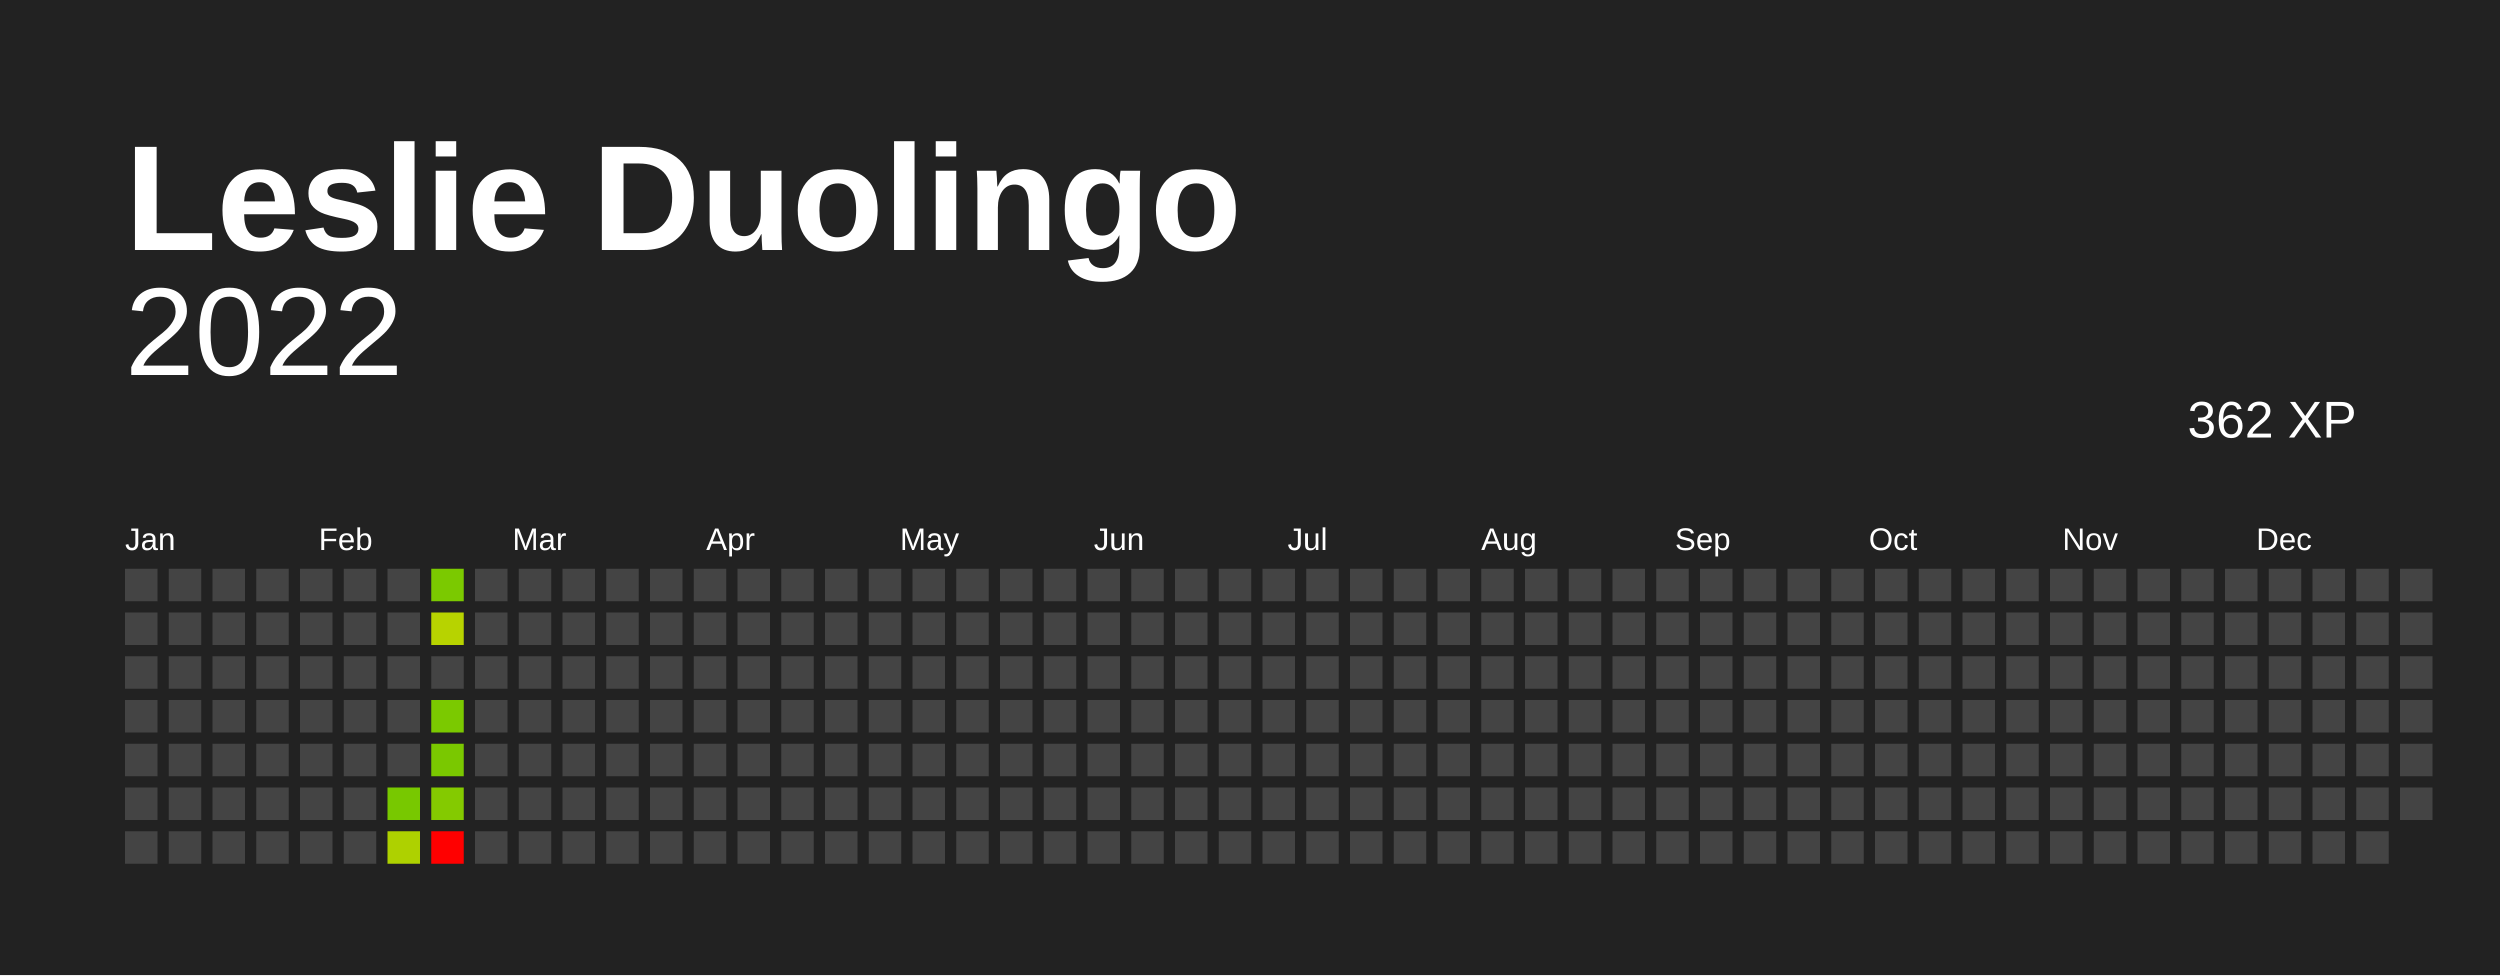
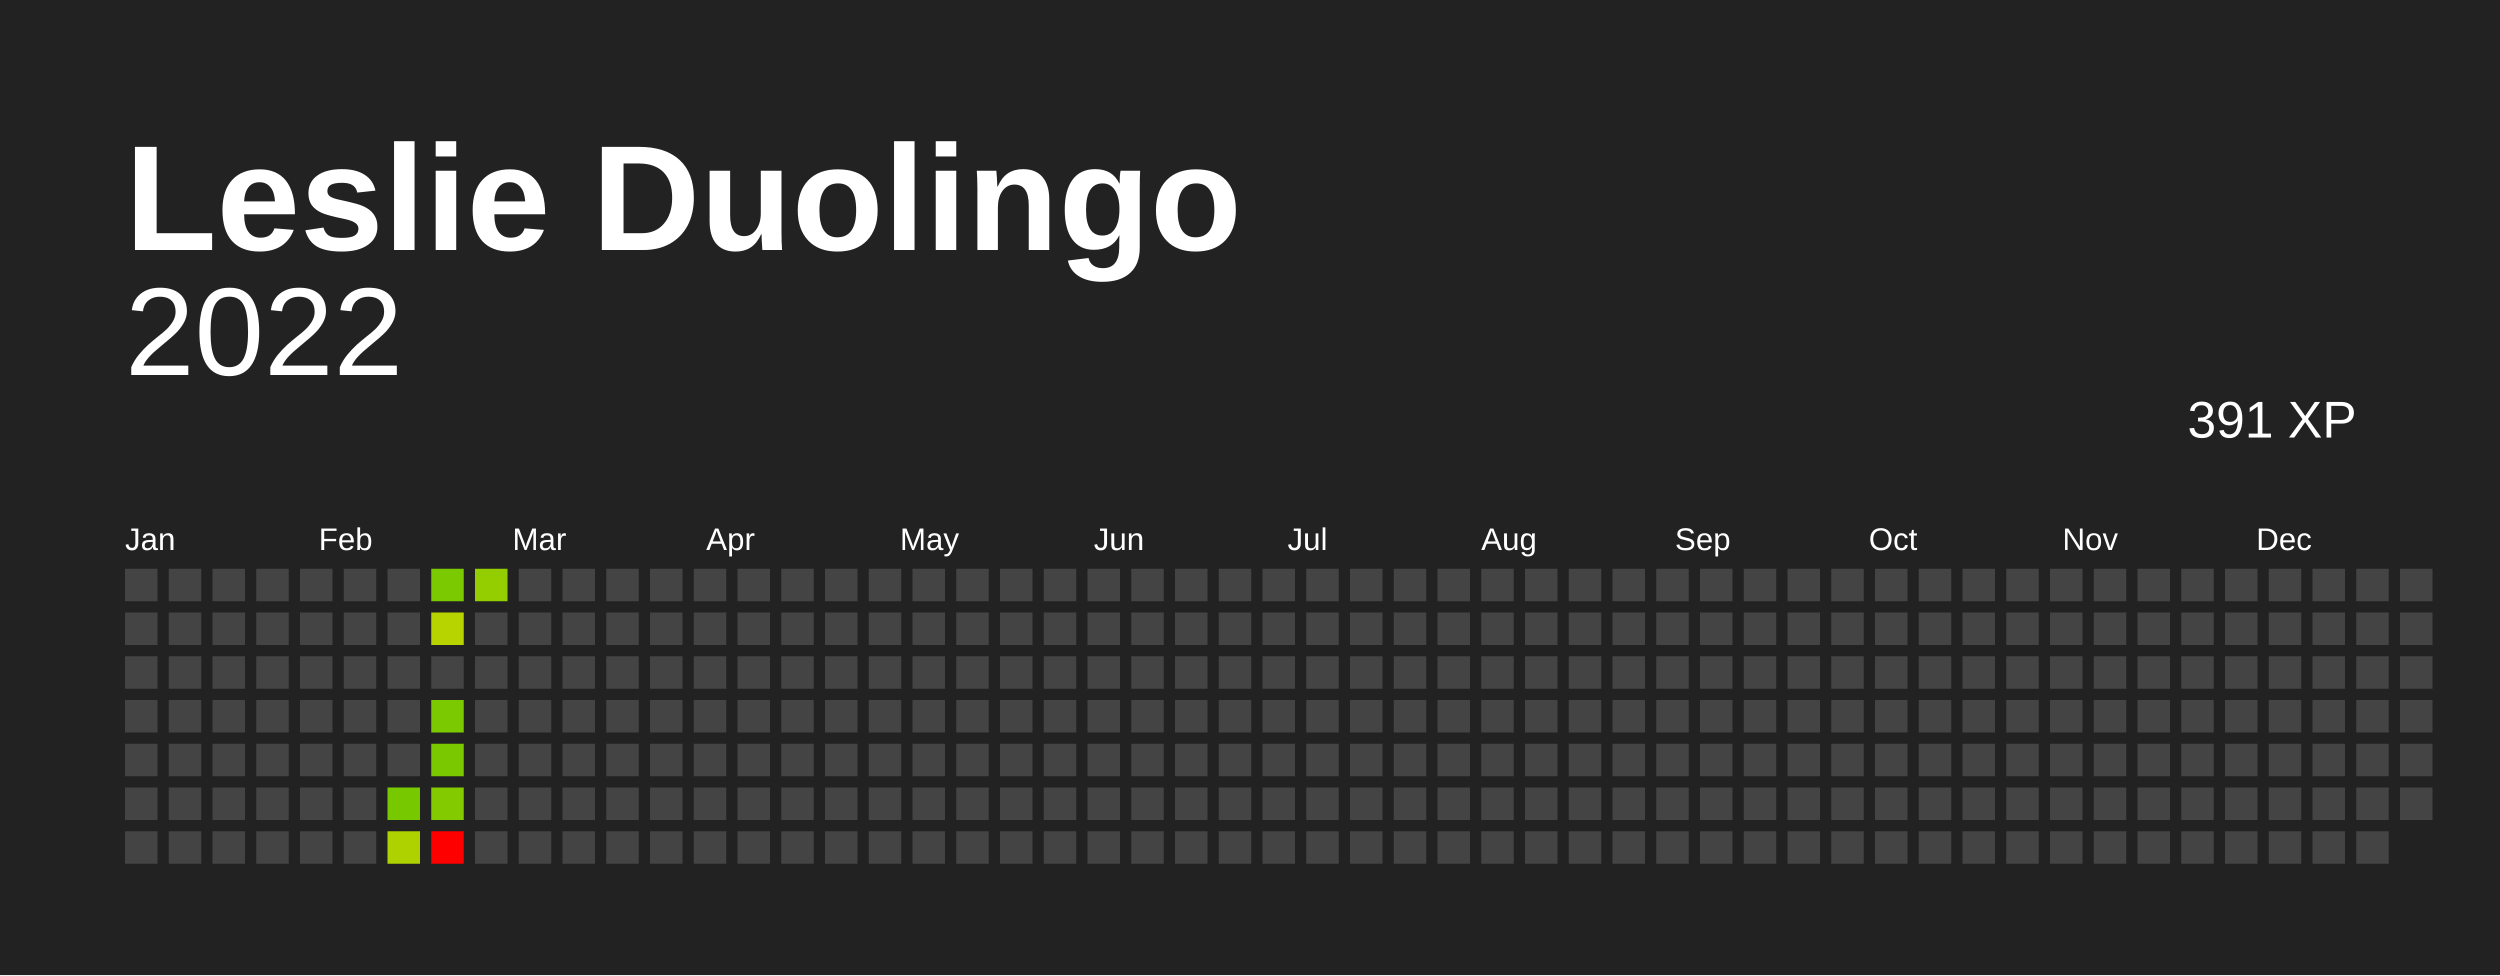
<svg xmlns="http://www.w3.org/2000/svg" baseProfile="full" height="78mm" version="1.1" viewBox="0,0,200,78" width="200mm">
  <defs />
  <rect fill="#222222" height="78" width="200" x="0" y="0" />
  <text fill="#FFFFFF" style="font-size:12px; font-family:Arial; font-weight:bold;" x="10" y="20">Leslie Duolingo</text>
  <text alignment-baseline="hanging" fill="#FFFFFF" style="font-size:10.0px; font-family:Arial;" x="10" y="30">2022</text>
-   <text alignment-baseline="hanging" fill="#FFFFFF" style="font-size:4.125px; font-family:Arial;" x="175" y="35">362 XP</text>
+   <text alignment-baseline="hanging" fill="#FFFFFF" style="font-size:4.125px; font-family:Arial;" x="175" y="35">391 XP</text>
  <text fill="#FFFFFF" style="font-size:2.5px; font-family:Arial" x="10.0" y="44">Jan</text>
  <text fill="#FFFFFF" style="font-size:2.5px; font-family:Arial" x="25.5" y="44">Feb</text>
  <text fill="#FFFFFF" style="font-size:2.5px; font-family:Arial" x="41.0" y="44">Mar</text>
  <text fill="#FFFFFF" style="font-size:2.5px; font-family:Arial" x="56.5" y="44">Apr</text>
  <text fill="#FFFFFF" style="font-size:2.5px; font-family:Arial" x="72.0" y="44">May</text>
  <text fill="#FFFFFF" style="font-size:2.5px; font-family:Arial" x="87.5" y="44">Jun</text>
  <text fill="#FFFFFF" style="font-size:2.5px; font-family:Arial" x="103.0" y="44">Jul</text>
  <text fill="#FFFFFF" style="font-size:2.5px; font-family:Arial" x="118.5" y="44">Aug</text>
  <text fill="#FFFFFF" style="font-size:2.5px; font-family:Arial" x="134.0" y="44">Sep</text>
  <text fill="#FFFFFF" style="font-size:2.5px; font-family:Arial" x="149.5" y="44">Oct</text>
  <text fill="#FFFFFF" style="font-size:2.5px; font-family:Arial" x="165.0" y="44">Nov</text>
  <text fill="#FFFFFF" style="font-size:2.5px; font-family:Arial" x="180.5" y="44">Dec</text>
  <rect fill="#444444" height="2.6" width="2.6" x="10.0" y="45.5" />
  <rect fill="#444444" height="2.6" width="2.6" x="10.0" y="49.0" />
  <rect fill="#444444" height="2.6" width="2.6" x="10.0" y="52.5" />
  <rect fill="#444444" height="2.6" width="2.6" x="10.0" y="56.0" />
  <rect fill="#444444" height="2.6" width="2.6" x="10.0" y="59.5" />
  <rect fill="#444444" height="2.6" width="2.6" x="10.0" y="63.0" />
  <rect fill="#444444" height="2.6" width="2.6" x="10.0" y="66.5" />
  <rect fill="#444444" height="2.6" width="2.6" x="13.5" y="45.5" />
  <rect fill="#444444" height="2.6" width="2.6" x="13.5" y="49.0" />
  <rect fill="#444444" height="2.6" width="2.6" x="13.5" y="52.5" />
  <rect fill="#444444" height="2.6" width="2.6" x="13.5" y="56.0" />
  <rect fill="#444444" height="2.6" width="2.6" x="13.5" y="59.5" />
  <rect fill="#444444" height="2.6" width="2.6" x="13.5" y="63.0" />
  <rect fill="#444444" height="2.6" width="2.6" x="13.5" y="66.5" />
  <rect fill="#444444" height="2.6" width="2.6" x="17.0" y="45.5" />
  <rect fill="#444444" height="2.6" width="2.6" x="17.0" y="49.0" />
  <rect fill="#444444" height="2.6" width="2.6" x="17.0" y="52.5" />
  <rect fill="#444444" height="2.6" width="2.6" x="17.0" y="56.0" />
  <rect fill="#444444" height="2.6" width="2.6" x="17.0" y="59.5" />
  <rect fill="#444444" height="2.6" width="2.6" x="17.0" y="63.0" />
  <rect fill="#444444" height="2.6" width="2.6" x="17.0" y="66.5" />
  <rect fill="#444444" height="2.6" width="2.6" x="20.5" y="45.5" />
  <rect fill="#444444" height="2.6" width="2.6" x="20.5" y="49.0" />
  <rect fill="#444444" height="2.6" width="2.6" x="20.5" y="52.5" />
  <rect fill="#444444" height="2.6" width="2.6" x="20.5" y="56.0" />
  <rect fill="#444444" height="2.6" width="2.6" x="20.5" y="59.5" />
  <rect fill="#444444" height="2.6" width="2.6" x="20.5" y="63.0" />
  <rect fill="#444444" height="2.6" width="2.6" x="20.5" y="66.5" />
  <rect fill="#444444" height="2.6" width="2.6" x="24.0" y="45.5" />
  <rect fill="#444444" height="2.6" width="2.6" x="24.0" y="49.0" />
  <rect fill="#444444" height="2.6" width="2.6" x="24.0" y="52.5" />
  <rect fill="#444444" height="2.6" width="2.6" x="24.0" y="56.0" />
  <rect fill="#444444" height="2.6" width="2.6" x="24.0" y="59.5" />
  <rect fill="#444444" height="2.6" width="2.6" x="24.0" y="63.0" />
  <rect fill="#444444" height="2.6" width="2.6" x="24.0" y="66.5" />
  <rect fill="#444444" height="2.6" width="2.6" x="27.5" y="45.5" />
  <rect fill="#444444" height="2.6" width="2.6" x="27.5" y="49.0" />
  <rect fill="#444444" height="2.6" width="2.6" x="27.5" y="52.5" />
  <rect fill="#444444" height="2.6" width="2.6" x="27.5" y="56.0" />
  <rect fill="#444444" height="2.6" width="2.6" x="27.5" y="59.5" />
  <rect fill="#444444" height="2.6" width="2.6" x="27.5" y="63.0" />
  <rect fill="#444444" height="2.6" width="2.6" x="27.5" y="66.5" />
  <rect fill="#444444" height="2.6" width="2.6" x="31.0" y="45.5" />
  <rect fill="#444444" height="2.6" width="2.6" x="31.0" y="49.0" />
  <rect fill="#444444" height="2.6" width="2.6" x="31.0" y="52.5" />
  <rect fill="#444444" height="2.6" width="2.6" x="31.0" y="56.0" />
  <rect fill="#444444" height="2.6" width="2.6" x="31.0" y="59.5" />
  <rect fill="#78c800" height="2.6" width="2.6" x="31.0" y="63.0" />
  <rect fill="#aed100" height="2.6" width="2.6" x="31.0" y="66.5" />
  <rect fill="#7bc900" height="2.6" width="2.6" x="34.5" y="45.5" />
  <rect fill="#b7d300" height="2.6" width="2.6" x="34.5" y="49.0" />
  <rect fill="#444444" height="2.6" width="2.6" x="34.5" y="52.5" />
  <rect fill="#7bc900" height="2.6" width="2.6" x="34.5" y="56.0" />
  <rect fill="#7ac800" height="2.6" width="2.6" x="34.5" y="59.5" />
  <rect fill="#84ca00" height="2.6" width="2.6" x="34.5" y="63.0" />
  <rect fill="red" height="2.6" width="2.6" x="34.5" y="66.5" />
-   <rect fill="#444444" height="2.6" width="2.6" x="38.0" y="45.5" />
+   <rect fill="#94cd00" height="2.6" width="2.6" x="38.0" y="45.5" />
  <rect fill="#444444" height="2.6" width="2.6" x="38.0" y="49.0" />
  <rect fill="#444444" height="2.6" width="2.6" x="38.0" y="52.5" />
  <rect fill="#444444" height="2.6" width="2.6" x="38.0" y="56.0" />
  <rect fill="#444444" height="2.6" width="2.6" x="38.0" y="59.5" />
  <rect fill="#444444" height="2.6" width="2.6" x="38.0" y="63.0" />
  <rect fill="#444444" height="2.6" width="2.6" x="38.0" y="66.5" />
  <rect fill="#444444" height="2.6" width="2.6" x="41.5" y="45.5" />
  <rect fill="#444444" height="2.6" width="2.6" x="41.5" y="49.0" />
  <rect fill="#444444" height="2.6" width="2.6" x="41.5" y="52.5" />
  <rect fill="#444444" height="2.6" width="2.6" x="41.5" y="56.0" />
  <rect fill="#444444" height="2.6" width="2.6" x="41.5" y="59.5" />
  <rect fill="#444444" height="2.6" width="2.6" x="41.5" y="63.0" />
  <rect fill="#444444" height="2.6" width="2.6" x="41.5" y="66.5" />
  <rect fill="#444444" height="2.6" width="2.6" x="45.0" y="45.5" />
  <rect fill="#444444" height="2.6" width="2.6" x="45.0" y="49.0" />
  <rect fill="#444444" height="2.6" width="2.6" x="45.0" y="52.5" />
  <rect fill="#444444" height="2.6" width="2.6" x="45.0" y="56.0" />
  <rect fill="#444444" height="2.6" width="2.6" x="45.0" y="59.5" />
  <rect fill="#444444" height="2.6" width="2.6" x="45.0" y="63.0" />
  <rect fill="#444444" height="2.6" width="2.6" x="45.0" y="66.5" />
  <rect fill="#444444" height="2.6" width="2.6" x="48.5" y="45.5" />
  <rect fill="#444444" height="2.6" width="2.6" x="48.5" y="49.0" />
  <rect fill="#444444" height="2.6" width="2.6" x="48.5" y="52.5" />
  <rect fill="#444444" height="2.6" width="2.6" x="48.5" y="56.0" />
  <rect fill="#444444" height="2.6" width="2.6" x="48.5" y="59.5" />
  <rect fill="#444444" height="2.6" width="2.6" x="48.5" y="63.0" />
  <rect fill="#444444" height="2.6" width="2.6" x="48.5" y="66.5" />
  <rect fill="#444444" height="2.6" width="2.6" x="52.0" y="45.5" />
  <rect fill="#444444" height="2.6" width="2.6" x="52.0" y="49.0" />
  <rect fill="#444444" height="2.6" width="2.6" x="52.0" y="52.5" />
  <rect fill="#444444" height="2.6" width="2.6" x="52.0" y="56.0" />
  <rect fill="#444444" height="2.6" width="2.6" x="52.0" y="59.5" />
  <rect fill="#444444" height="2.6" width="2.6" x="52.0" y="63.0" />
  <rect fill="#444444" height="2.6" width="2.6" x="52.0" y="66.5" />
  <rect fill="#444444" height="2.6" width="2.6" x="55.5" y="45.5" />
  <rect fill="#444444" height="2.6" width="2.6" x="55.5" y="49.0" />
  <rect fill="#444444" height="2.6" width="2.6" x="55.5" y="52.5" />
  <rect fill="#444444" height="2.6" width="2.6" x="55.5" y="56.0" />
  <rect fill="#444444" height="2.6" width="2.6" x="55.5" y="59.5" />
  <rect fill="#444444" height="2.6" width="2.6" x="55.5" y="63.0" />
  <rect fill="#444444" height="2.6" width="2.6" x="55.5" y="66.5" />
  <rect fill="#444444" height="2.6" width="2.6" x="59.0" y="45.5" />
  <rect fill="#444444" height="2.6" width="2.6" x="59.0" y="49.0" />
  <rect fill="#444444" height="2.6" width="2.6" x="59.0" y="52.5" />
  <rect fill="#444444" height="2.6" width="2.6" x="59.0" y="56.0" />
  <rect fill="#444444" height="2.6" width="2.6" x="59.0" y="59.5" />
  <rect fill="#444444" height="2.6" width="2.6" x="59.0" y="63.0" />
  <rect fill="#444444" height="2.6" width="2.6" x="59.0" y="66.5" />
  <rect fill="#444444" height="2.6" width="2.6" x="62.5" y="45.5" />
  <rect fill="#444444" height="2.6" width="2.6" x="62.5" y="49.0" />
  <rect fill="#444444" height="2.6" width="2.6" x="62.5" y="52.5" />
  <rect fill="#444444" height="2.6" width="2.6" x="62.5" y="56.0" />
  <rect fill="#444444" height="2.6" width="2.6" x="62.5" y="59.5" />
  <rect fill="#444444" height="2.6" width="2.6" x="62.5" y="63.0" />
  <rect fill="#444444" height="2.6" width="2.6" x="62.5" y="66.5" />
  <rect fill="#444444" height="2.6" width="2.6" x="66.0" y="45.5" />
  <rect fill="#444444" height="2.6" width="2.6" x="66.0" y="49.0" />
  <rect fill="#444444" height="2.6" width="2.6" x="66.0" y="52.5" />
  <rect fill="#444444" height="2.6" width="2.6" x="66.0" y="56.0" />
  <rect fill="#444444" height="2.6" width="2.6" x="66.0" y="59.5" />
  <rect fill="#444444" height="2.6" width="2.6" x="66.0" y="63.0" />
  <rect fill="#444444" height="2.6" width="2.6" x="66.0" y="66.5" />
  <rect fill="#444444" height="2.6" width="2.6" x="69.5" y="45.5" />
  <rect fill="#444444" height="2.6" width="2.6" x="69.5" y="49.0" />
  <rect fill="#444444" height="2.6" width="2.6" x="69.5" y="52.5" />
  <rect fill="#444444" height="2.6" width="2.6" x="69.5" y="56.0" />
  <rect fill="#444444" height="2.6" width="2.6" x="69.5" y="59.5" />
  <rect fill="#444444" height="2.6" width="2.6" x="69.5" y="63.0" />
  <rect fill="#444444" height="2.6" width="2.6" x="69.5" y="66.5" />
  <rect fill="#444444" height="2.6" width="2.6" x="73.0" y="45.5" />
  <rect fill="#444444" height="2.6" width="2.6" x="73.0" y="49.0" />
  <rect fill="#444444" height="2.6" width="2.6" x="73.0" y="52.5" />
  <rect fill="#444444" height="2.6" width="2.6" x="73.0" y="56.0" />
  <rect fill="#444444" height="2.6" width="2.6" x="73.0" y="59.5" />
  <rect fill="#444444" height="2.6" width="2.6" x="73.0" y="63.0" />
  <rect fill="#444444" height="2.6" width="2.6" x="73.0" y="66.5" />
  <rect fill="#444444" height="2.6" width="2.6" x="76.5" y="45.5" />
  <rect fill="#444444" height="2.6" width="2.6" x="76.5" y="49.0" />
  <rect fill="#444444" height="2.6" width="2.6" x="76.5" y="52.5" />
  <rect fill="#444444" height="2.6" width="2.6" x="76.5" y="56.0" />
  <rect fill="#444444" height="2.6" width="2.6" x="76.5" y="59.5" />
  <rect fill="#444444" height="2.6" width="2.6" x="76.5" y="63.0" />
  <rect fill="#444444" height="2.6" width="2.6" x="76.5" y="66.5" />
  <rect fill="#444444" height="2.6" width="2.6" x="80.0" y="45.5" />
  <rect fill="#444444" height="2.6" width="2.6" x="80.0" y="49.0" />
  <rect fill="#444444" height="2.6" width="2.6" x="80.0" y="52.5" />
  <rect fill="#444444" height="2.6" width="2.6" x="80.0" y="56.0" />
  <rect fill="#444444" height="2.6" width="2.6" x="80.0" y="59.5" />
  <rect fill="#444444" height="2.6" width="2.6" x="80.0" y="63.0" />
  <rect fill="#444444" height="2.6" width="2.6" x="80.0" y="66.5" />
  <rect fill="#444444" height="2.6" width="2.6" x="83.5" y="45.5" />
  <rect fill="#444444" height="2.6" width="2.6" x="83.5" y="49.0" />
  <rect fill="#444444" height="2.6" width="2.6" x="83.5" y="52.5" />
  <rect fill="#444444" height="2.6" width="2.6" x="83.5" y="56.0" />
  <rect fill="#444444" height="2.6" width="2.6" x="83.5" y="59.5" />
  <rect fill="#444444" height="2.6" width="2.6" x="83.5" y="63.0" />
  <rect fill="#444444" height="2.6" width="2.6" x="83.5" y="66.5" />
  <rect fill="#444444" height="2.6" width="2.6" x="87.0" y="45.5" />
  <rect fill="#444444" height="2.6" width="2.6" x="87.0" y="49.0" />
  <rect fill="#444444" height="2.6" width="2.6" x="87.0" y="52.5" />
  <rect fill="#444444" height="2.6" width="2.6" x="87.0" y="56.0" />
  <rect fill="#444444" height="2.6" width="2.6" x="87.0" y="59.5" />
  <rect fill="#444444" height="2.6" width="2.6" x="87.0" y="63.0" />
  <rect fill="#444444" height="2.6" width="2.6" x="87.0" y="66.5" />
  <rect fill="#444444" height="2.6" width="2.6" x="90.5" y="45.5" />
  <rect fill="#444444" height="2.6" width="2.6" x="90.5" y="49.0" />
  <rect fill="#444444" height="2.6" width="2.6" x="90.5" y="52.5" />
  <rect fill="#444444" height="2.6" width="2.6" x="90.5" y="56.0" />
  <rect fill="#444444" height="2.6" width="2.6" x="90.5" y="59.5" />
  <rect fill="#444444" height="2.6" width="2.6" x="90.5" y="63.0" />
  <rect fill="#444444" height="2.6" width="2.6" x="90.5" y="66.5" />
  <rect fill="#444444" height="2.6" width="2.6" x="94.0" y="45.5" />
  <rect fill="#444444" height="2.6" width="2.6" x="94.0" y="49.0" />
  <rect fill="#444444" height="2.6" width="2.6" x="94.0" y="52.5" />
  <rect fill="#444444" height="2.6" width="2.6" x="94.0" y="56.0" />
  <rect fill="#444444" height="2.6" width="2.6" x="94.0" y="59.5" />
  <rect fill="#444444" height="2.6" width="2.6" x="94.0" y="63.0" />
  <rect fill="#444444" height="2.6" width="2.6" x="94.0" y="66.5" />
  <rect fill="#444444" height="2.6" width="2.6" x="97.5" y="45.5" />
  <rect fill="#444444" height="2.6" width="2.6" x="97.5" y="49.0" />
  <rect fill="#444444" height="2.6" width="2.6" x="97.5" y="52.5" />
  <rect fill="#444444" height="2.6" width="2.6" x="97.5" y="56.0" />
  <rect fill="#444444" height="2.6" width="2.6" x="97.5" y="59.5" />
  <rect fill="#444444" height="2.6" width="2.6" x="97.5" y="63.0" />
  <rect fill="#444444" height="2.6" width="2.6" x="97.5" y="66.5" />
  <rect fill="#444444" height="2.6" width="2.6" x="101.0" y="45.5" />
  <rect fill="#444444" height="2.6" width="2.6" x="101.0" y="49.0" />
  <rect fill="#444444" height="2.6" width="2.6" x="101.0" y="52.5" />
  <rect fill="#444444" height="2.6" width="2.6" x="101.0" y="56.0" />
  <rect fill="#444444" height="2.6" width="2.6" x="101.0" y="59.5" />
  <rect fill="#444444" height="2.6" width="2.6" x="101.0" y="63.0" />
  <rect fill="#444444" height="2.6" width="2.6" x="101.0" y="66.5" />
  <rect fill="#444444" height="2.6" width="2.6" x="104.5" y="45.5" />
  <rect fill="#444444" height="2.6" width="2.6" x="104.5" y="49.0" />
  <rect fill="#444444" height="2.6" width="2.6" x="104.5" y="52.5" />
  <rect fill="#444444" height="2.6" width="2.6" x="104.5" y="56.0" />
  <rect fill="#444444" height="2.6" width="2.6" x="104.5" y="59.5" />
  <rect fill="#444444" height="2.6" width="2.6" x="104.5" y="63.0" />
  <rect fill="#444444" height="2.6" width="2.6" x="104.5" y="66.5" />
  <rect fill="#444444" height="2.6" width="2.6" x="108.0" y="45.5" />
  <rect fill="#444444" height="2.6" width="2.6" x="108.0" y="49.0" />
  <rect fill="#444444" height="2.6" width="2.6" x="108.0" y="52.5" />
  <rect fill="#444444" height="2.6" width="2.6" x="108.0" y="56.0" />
  <rect fill="#444444" height="2.6" width="2.6" x="108.0" y="59.5" />
  <rect fill="#444444" height="2.6" width="2.6" x="108.0" y="63.0" />
  <rect fill="#444444" height="2.6" width="2.6" x="108.0" y="66.5" />
  <rect fill="#444444" height="2.6" width="2.6" x="111.5" y="45.5" />
  <rect fill="#444444" height="2.6" width="2.6" x="111.5" y="49.0" />
  <rect fill="#444444" height="2.6" width="2.6" x="111.5" y="52.5" />
  <rect fill="#444444" height="2.6" width="2.6" x="111.5" y="56.0" />
  <rect fill="#444444" height="2.6" width="2.6" x="111.5" y="59.5" />
  <rect fill="#444444" height="2.6" width="2.6" x="111.5" y="63.0" />
  <rect fill="#444444" height="2.6" width="2.6" x="111.5" y="66.5" />
  <rect fill="#444444" height="2.6" width="2.6" x="115.0" y="45.5" />
  <rect fill="#444444" height="2.6" width="2.6" x="115.0" y="49.0" />
  <rect fill="#444444" height="2.6" width="2.6" x="115.0" y="52.5" />
  <rect fill="#444444" height="2.6" width="2.6" x="115.0" y="56.0" />
  <rect fill="#444444" height="2.6" width="2.6" x="115.0" y="59.5" />
  <rect fill="#444444" height="2.6" width="2.6" x="115.0" y="63.0" />
  <rect fill="#444444" height="2.6" width="2.6" x="115.0" y="66.5" />
  <rect fill="#444444" height="2.6" width="2.6" x="118.5" y="45.5" />
  <rect fill="#444444" height="2.6" width="2.6" x="118.5" y="49.0" />
  <rect fill="#444444" height="2.6" width="2.6" x="118.5" y="52.5" />
  <rect fill="#444444" height="2.6" width="2.6" x="118.5" y="56.0" />
  <rect fill="#444444" height="2.6" width="2.6" x="118.5" y="59.5" />
  <rect fill="#444444" height="2.6" width="2.6" x="118.5" y="63.0" />
  <rect fill="#444444" height="2.6" width="2.6" x="118.5" y="66.5" />
  <rect fill="#444444" height="2.6" width="2.6" x="122.0" y="45.5" />
  <rect fill="#444444" height="2.6" width="2.6" x="122.0" y="49.0" />
  <rect fill="#444444" height="2.6" width="2.6" x="122.0" y="52.5" />
  <rect fill="#444444" height="2.6" width="2.6" x="122.0" y="56.0" />
  <rect fill="#444444" height="2.6" width="2.6" x="122.0" y="59.5" />
  <rect fill="#444444" height="2.6" width="2.6" x="122.0" y="63.0" />
  <rect fill="#444444" height="2.6" width="2.6" x="122.0" y="66.5" />
  <rect fill="#444444" height="2.6" width="2.6" x="125.5" y="45.5" />
  <rect fill="#444444" height="2.6" width="2.6" x="125.5" y="49.0" />
  <rect fill="#444444" height="2.6" width="2.6" x="125.5" y="52.5" />
  <rect fill="#444444" height="2.6" width="2.6" x="125.5" y="56.0" />
  <rect fill="#444444" height="2.6" width="2.6" x="125.5" y="59.5" />
  <rect fill="#444444" height="2.6" width="2.6" x="125.5" y="63.0" />
  <rect fill="#444444" height="2.6" width="2.6" x="125.5" y="66.5" />
  <rect fill="#444444" height="2.6" width="2.6" x="129.0" y="45.5" />
  <rect fill="#444444" height="2.6" width="2.6" x="129.0" y="49.0" />
  <rect fill="#444444" height="2.6" width="2.6" x="129.0" y="52.5" />
  <rect fill="#444444" height="2.6" width="2.6" x="129.0" y="56.0" />
  <rect fill="#444444" height="2.6" width="2.6" x="129.0" y="59.5" />
  <rect fill="#444444" height="2.6" width="2.6" x="129.0" y="63.0" />
  <rect fill="#444444" height="2.6" width="2.6" x="129.0" y="66.5" />
  <rect fill="#444444" height="2.6" width="2.6" x="132.5" y="45.5" />
  <rect fill="#444444" height="2.6" width="2.6" x="132.5" y="49.0" />
  <rect fill="#444444" height="2.6" width="2.6" x="132.5" y="52.5" />
  <rect fill="#444444" height="2.6" width="2.6" x="132.5" y="56.0" />
  <rect fill="#444444" height="2.6" width="2.6" x="132.5" y="59.5" />
  <rect fill="#444444" height="2.6" width="2.6" x="132.5" y="63.0" />
  <rect fill="#444444" height="2.6" width="2.6" x="132.5" y="66.5" />
  <rect fill="#444444" height="2.6" width="2.6" x="136.0" y="45.5" />
  <rect fill="#444444" height="2.6" width="2.6" x="136.0" y="49.0" />
  <rect fill="#444444" height="2.6" width="2.6" x="136.0" y="52.5" />
  <rect fill="#444444" height="2.6" width="2.6" x="136.0" y="56.0" />
  <rect fill="#444444" height="2.6" width="2.6" x="136.0" y="59.5" />
  <rect fill="#444444" height="2.6" width="2.6" x="136.0" y="63.0" />
  <rect fill="#444444" height="2.6" width="2.6" x="136.0" y="66.5" />
  <rect fill="#444444" height="2.6" width="2.6" x="139.5" y="45.5" />
  <rect fill="#444444" height="2.6" width="2.6" x="139.5" y="49.0" />
  <rect fill="#444444" height="2.6" width="2.6" x="139.5" y="52.5" />
  <rect fill="#444444" height="2.6" width="2.6" x="139.5" y="56.0" />
  <rect fill="#444444" height="2.6" width="2.6" x="139.5" y="59.5" />
  <rect fill="#444444" height="2.6" width="2.6" x="139.5" y="63.0" />
  <rect fill="#444444" height="2.6" width="2.6" x="139.5" y="66.5" />
  <rect fill="#444444" height="2.6" width="2.6" x="143.0" y="45.5" />
  <rect fill="#444444" height="2.6" width="2.6" x="143.0" y="49.0" />
  <rect fill="#444444" height="2.6" width="2.6" x="143.0" y="52.5" />
  <rect fill="#444444" height="2.6" width="2.6" x="143.0" y="56.0" />
  <rect fill="#444444" height="2.6" width="2.6" x="143.0" y="59.5" />
  <rect fill="#444444" height="2.6" width="2.6" x="143.0" y="63.0" />
  <rect fill="#444444" height="2.6" width="2.6" x="143.0" y="66.5" />
  <rect fill="#444444" height="2.6" width="2.6" x="146.5" y="45.5" />
  <rect fill="#444444" height="2.6" width="2.6" x="146.5" y="49.0" />
  <rect fill="#444444" height="2.6" width="2.6" x="146.5" y="52.5" />
  <rect fill="#444444" height="2.6" width="2.6" x="146.5" y="56.0" />
  <rect fill="#444444" height="2.6" width="2.6" x="146.5" y="59.5" />
  <rect fill="#444444" height="2.6" width="2.6" x="146.5" y="63.0" />
  <rect fill="#444444" height="2.6" width="2.6" x="146.5" y="66.5" />
  <rect fill="#444444" height="2.6" width="2.6" x="150.0" y="45.5" />
  <rect fill="#444444" height="2.6" width="2.6" x="150.0" y="49.0" />
  <rect fill="#444444" height="2.6" width="2.6" x="150.0" y="52.5" />
  <rect fill="#444444" height="2.6" width="2.6" x="150.0" y="56.0" />
  <rect fill="#444444" height="2.6" width="2.6" x="150.0" y="59.5" />
  <rect fill="#444444" height="2.6" width="2.6" x="150.0" y="63.0" />
  <rect fill="#444444" height="2.6" width="2.6" x="150.0" y="66.5" />
  <rect fill="#444444" height="2.6" width="2.6" x="153.5" y="45.5" />
  <rect fill="#444444" height="2.6" width="2.6" x="153.5" y="49.0" />
  <rect fill="#444444" height="2.6" width="2.6" x="153.5" y="52.5" />
  <rect fill="#444444" height="2.6" width="2.6" x="153.5" y="56.0" />
  <rect fill="#444444" height="2.6" width="2.6" x="153.5" y="59.5" />
  <rect fill="#444444" height="2.6" width="2.6" x="153.5" y="63.0" />
  <rect fill="#444444" height="2.6" width="2.6" x="153.5" y="66.5" />
  <rect fill="#444444" height="2.6" width="2.6" x="157.0" y="45.5" />
  <rect fill="#444444" height="2.6" width="2.6" x="157.0" y="49.0" />
  <rect fill="#444444" height="2.6" width="2.6" x="157.0" y="52.5" />
  <rect fill="#444444" height="2.6" width="2.6" x="157.0" y="56.0" />
  <rect fill="#444444" height="2.6" width="2.6" x="157.0" y="59.5" />
  <rect fill="#444444" height="2.6" width="2.6" x="157.0" y="63.0" />
  <rect fill="#444444" height="2.6" width="2.6" x="157.0" y="66.5" />
  <rect fill="#444444" height="2.6" width="2.6" x="160.5" y="45.5" />
  <rect fill="#444444" height="2.6" width="2.6" x="160.5" y="49.0" />
  <rect fill="#444444" height="2.6" width="2.6" x="160.5" y="52.5" />
  <rect fill="#444444" height="2.6" width="2.6" x="160.5" y="56.0" />
  <rect fill="#444444" height="2.6" width="2.6" x="160.5" y="59.5" />
  <rect fill="#444444" height="2.6" width="2.6" x="160.5" y="63.0" />
  <rect fill="#444444" height="2.6" width="2.6" x="160.5" y="66.5" />
  <rect fill="#444444" height="2.6" width="2.6" x="164.0" y="45.5" />
  <rect fill="#444444" height="2.6" width="2.6" x="164.0" y="49.0" />
  <rect fill="#444444" height="2.6" width="2.6" x="164.0" y="52.5" />
  <rect fill="#444444" height="2.6" width="2.6" x="164.0" y="56.0" />
  <rect fill="#444444" height="2.6" width="2.6" x="164.0" y="59.5" />
  <rect fill="#444444" height="2.6" width="2.6" x="164.0" y="63.0" />
  <rect fill="#444444" height="2.6" width="2.6" x="164.0" y="66.5" />
  <rect fill="#444444" height="2.6" width="2.6" x="167.5" y="45.5" />
  <rect fill="#444444" height="2.6" width="2.6" x="167.5" y="49.0" />
  <rect fill="#444444" height="2.6" width="2.6" x="167.5" y="52.5" />
  <rect fill="#444444" height="2.6" width="2.6" x="167.5" y="56.0" />
  <rect fill="#444444" height="2.6" width="2.6" x="167.5" y="59.5" />
  <rect fill="#444444" height="2.6" width="2.6" x="167.5" y="63.0" />
  <rect fill="#444444" height="2.6" width="2.6" x="167.5" y="66.5" />
  <rect fill="#444444" height="2.6" width="2.6" x="171.0" y="45.5" />
  <rect fill="#444444" height="2.6" width="2.6" x="171.0" y="49.0" />
  <rect fill="#444444" height="2.6" width="2.6" x="171.0" y="52.5" />
  <rect fill="#444444" height="2.6" width="2.6" x="171.0" y="56.0" />
  <rect fill="#444444" height="2.6" width="2.6" x="171.0" y="59.5" />
  <rect fill="#444444" height="2.6" width="2.6" x="171.0" y="63.0" />
  <rect fill="#444444" height="2.6" width="2.6" x="171.0" y="66.5" />
  <rect fill="#444444" height="2.6" width="2.6" x="174.5" y="45.5" />
  <rect fill="#444444" height="2.6" width="2.6" x="174.5" y="49.0" />
  <rect fill="#444444" height="2.6" width="2.6" x="174.5" y="52.5" />
  <rect fill="#444444" height="2.6" width="2.6" x="174.5" y="56.0" />
  <rect fill="#444444" height="2.6" width="2.6" x="174.5" y="59.5" />
  <rect fill="#444444" height="2.6" width="2.6" x="174.5" y="63.0" />
  <rect fill="#444444" height="2.6" width="2.6" x="174.5" y="66.5" />
  <rect fill="#444444" height="2.6" width="2.6" x="178.0" y="45.5" />
  <rect fill="#444444" height="2.6" width="2.6" x="178.0" y="49.0" />
  <rect fill="#444444" height="2.6" width="2.6" x="178.0" y="52.5" />
  <rect fill="#444444" height="2.6" width="2.6" x="178.0" y="56.0" />
  <rect fill="#444444" height="2.6" width="2.6" x="178.0" y="59.5" />
  <rect fill="#444444" height="2.6" width="2.6" x="178.0" y="63.0" />
  <rect fill="#444444" height="2.6" width="2.6" x="178.0" y="66.5" />
  <rect fill="#444444" height="2.6" width="2.6" x="181.5" y="45.5" />
  <rect fill="#444444" height="2.6" width="2.6" x="181.5" y="49.0" />
  <rect fill="#444444" height="2.6" width="2.6" x="181.5" y="52.5" />
  <rect fill="#444444" height="2.6" width="2.6" x="181.5" y="56.0" />
  <rect fill="#444444" height="2.6" width="2.6" x="181.5" y="59.5" />
  <rect fill="#444444" height="2.6" width="2.6" x="181.5" y="63.0" />
  <rect fill="#444444" height="2.6" width="2.6" x="181.5" y="66.5" />
  <rect fill="#444444" height="2.6" width="2.6" x="185.0" y="45.5" />
  <rect fill="#444444" height="2.6" width="2.6" x="185.0" y="49.0" />
  <rect fill="#444444" height="2.6" width="2.6" x="185.0" y="52.5" />
  <rect fill="#444444" height="2.6" width="2.6" x="185.0" y="56.0" />
  <rect fill="#444444" height="2.6" width="2.6" x="185.0" y="59.5" />
  <rect fill="#444444" height="2.6" width="2.6" x="185.0" y="63.0" />
  <rect fill="#444444" height="2.6" width="2.6" x="185.0" y="66.5" />
  <rect fill="#444444" height="2.6" width="2.6" x="188.5" y="45.5" />
  <rect fill="#444444" height="2.6" width="2.6" x="188.5" y="49.0" />
  <rect fill="#444444" height="2.6" width="2.6" x="188.5" y="52.5" />
  <rect fill="#444444" height="2.6" width="2.6" x="188.5" y="56.0" />
  <rect fill="#444444" height="2.6" width="2.6" x="188.5" y="59.5" />
  <rect fill="#444444" height="2.6" width="2.6" x="188.5" y="63.0" />
  <rect fill="#444444" height="2.6" width="2.6" x="188.5" y="66.5" />
  <rect fill="#444444" height="2.6" width="2.6" x="192.0" y="45.5" />
  <rect fill="#444444" height="2.6" width="2.6" x="192.0" y="49.0" />
  <rect fill="#444444" height="2.6" width="2.6" x="192.0" y="52.5" />
  <rect fill="#444444" height="2.6" width="2.6" x="192.0" y="56.0" />
  <rect fill="#444444" height="2.6" width="2.6" x="192.0" y="59.5" />
  <rect fill="#444444" height="2.6" width="2.6" x="192.0" y="63.0" />
</svg>
